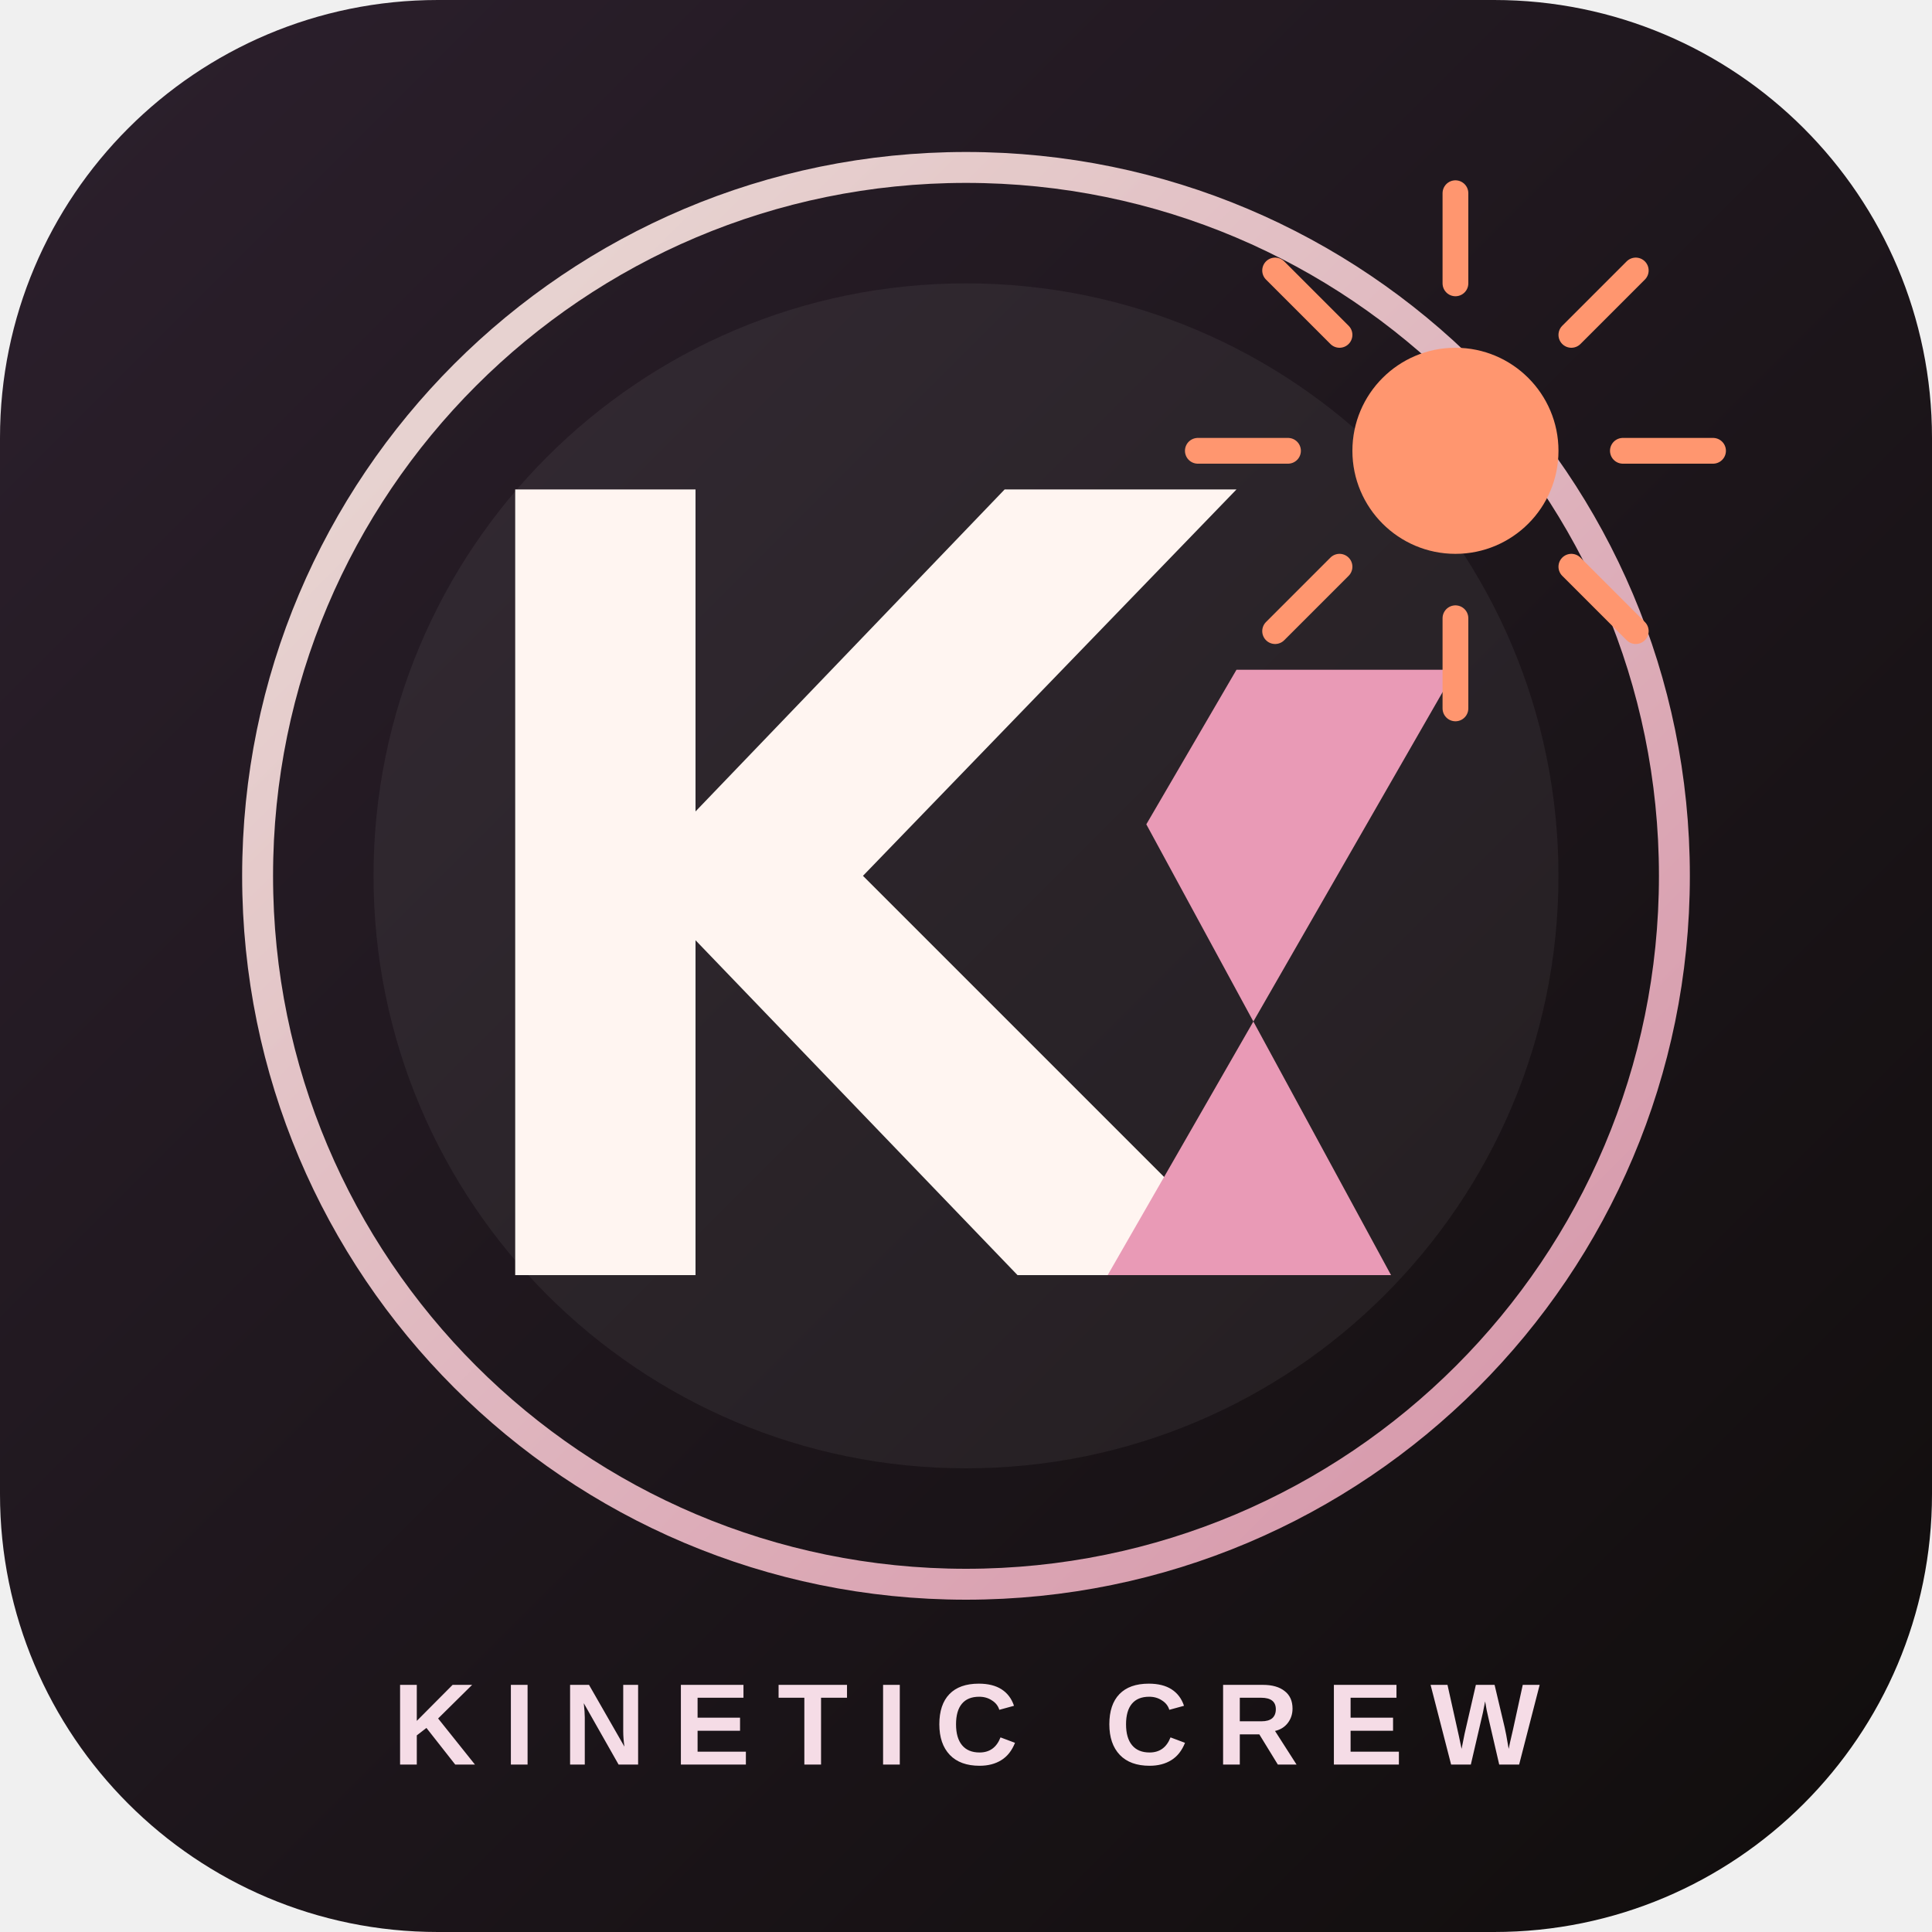
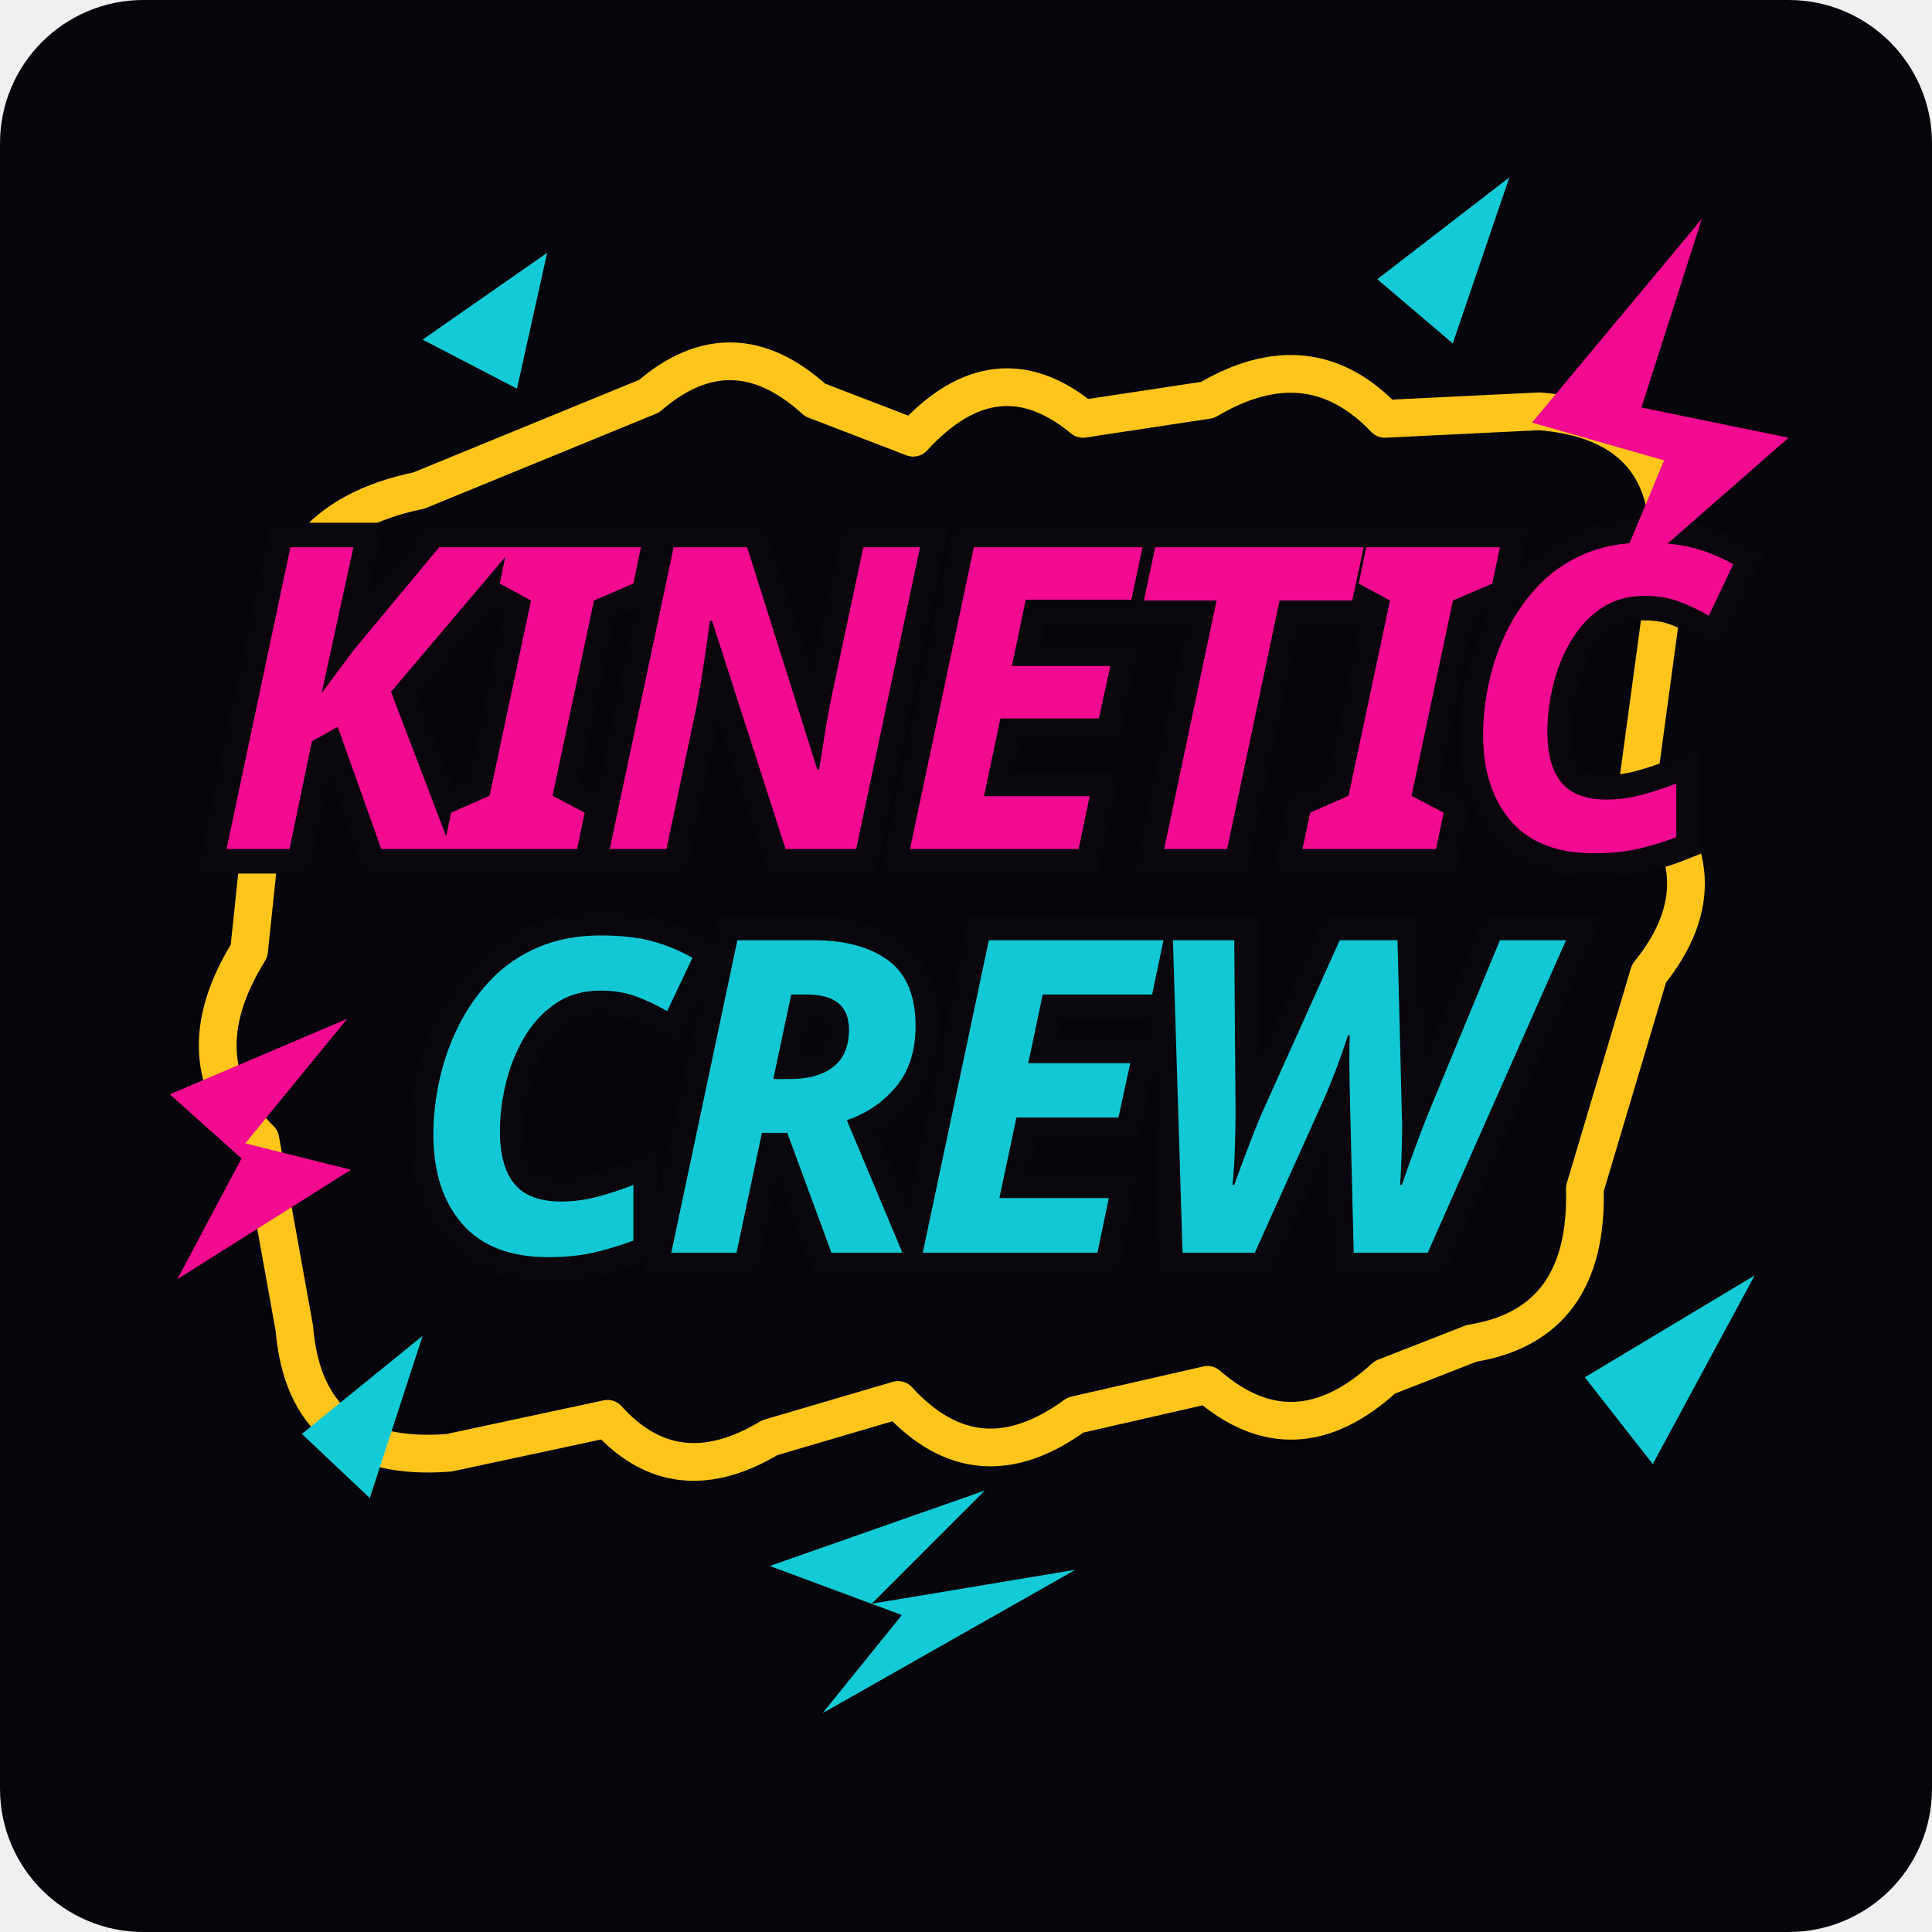
- <svg xmlns="http://www.w3.org/2000/svg" viewBox="0 0 150 150" role="img" aria-labelledby="title desc">
-   <defs>
-     <linearGradient id="bg" x1="0" y1="0" x2="1" y2="1">
-       <stop offset="0" stop-color="#2c202d" />
-       <stop offset="1" stop-color="#100d0c" />
-     </linearGradient>
-     <linearGradient id="ring" x1="0" y1="0" x2="1" y2="1">
-       <stop offset="0" stop-color="#fff1e9" />
-       <stop offset="1" stop-color="#eaa0b8" />
-     </linearGradient>
-   </defs>
-   <rect width="150" height="150" rx="34" fill="url(#bg)" />
-   <circle cx="75" cy="68" r="55" fill="none" stroke="url(#ring)" stroke-width="2.4" opacity=".9" />
-   <circle cx="75" cy="68" r="46" fill="#ffffff" fill-opacity=".055" />
-   <path d="M40 99V38h14v25l24-25h18L67 68l31 31H79L54 73v26z" fill="#fff5f1" />
-   <path d="M86 99 113 52h-17l-7 12 19 35z" fill="#e99ab6" />
-   <circle cx="113" cy="35" r="8" fill="#ff966f" />
-   <path d="M113 22v-7m0 40v-7m-13-13h-7m40 0h-7m-22-9-5-5m28 28-5-5m0-18 5-5m-28 28 5-5" stroke="#ff966f" stroke-width="2" stroke-linecap="round" />
-   <text x="75" y="137" fill="#f5dce6" font-family="Arial,sans-serif" font-size="9" font-weight="700" letter-spacing="2.1" text-anchor="middle">KINETIC CREW</text>
+ <svg xmlns="http://www.w3.org/2000/svg" viewBox="0 0 512 512" role="img" aria-labelledby="title desc">
+   <rect width="512" height="512" rx="38" fill="#05050b" />
+   <g fill="none" stroke="#ffc51b" stroke-width="10" stroke-linejoin="round" stroke-linecap="round">
+     <path d="M74 176 Q72 138 111 130 L172 105 Q194 86 216 106 L242 116 Q264 92 287 111 L320 106 Q347 90 367 111 L408 109 Q445 112 442 149 L434 208 Q458 232 437 258 L420 315 Q421 351 390 356 L367 365 Q343 387 320 367 L285 375 Q259 394 238 371 L204 381 Q179 396 161 376 L119 385 Q81 388 78 352 L69 302 Q48 281 66 252 Z" />
+   </g>
+   <g font-family="Impact, Haettenschweiler, Arial Black, sans-serif" font-style="italic" font-weight="900" text-anchor="middle" paint-order="stroke fill">
+     <text x="256" y="225" font-size="112" letter-spacing="-5" fill="#f20a91" stroke="#09070d" stroke-width="13">KINETIC</text>
+     <text x="256" y="332" font-size="116" letter-spacing="-4" fill="#12c8d4" stroke="#09070d" stroke-width="13">CREW</text>
+   </g>
+   <g fill="#13cbd7">
+     <path d="M112 90 145 67 137 103Z" />
+     <path d="M365 74 400 47 385 91Z" />
+     <path d="M420 365 465 338 438 388Z" />
+     <path d="M80 380 112 354 98 397Z" />
+   </g>
+   <path d="M406 112 451 58 435 108 474 116 426 158 441 122Z" fill="#f20a91" />
+   <path d="M45 290 92 270 65 303 93 310 47 339 64 307Z" fill="#f20a91" />
+   <path d="M204 415 261 395 231 425 285 416 218 454 239 428Z" fill="#13cbd7" />
</svg>
